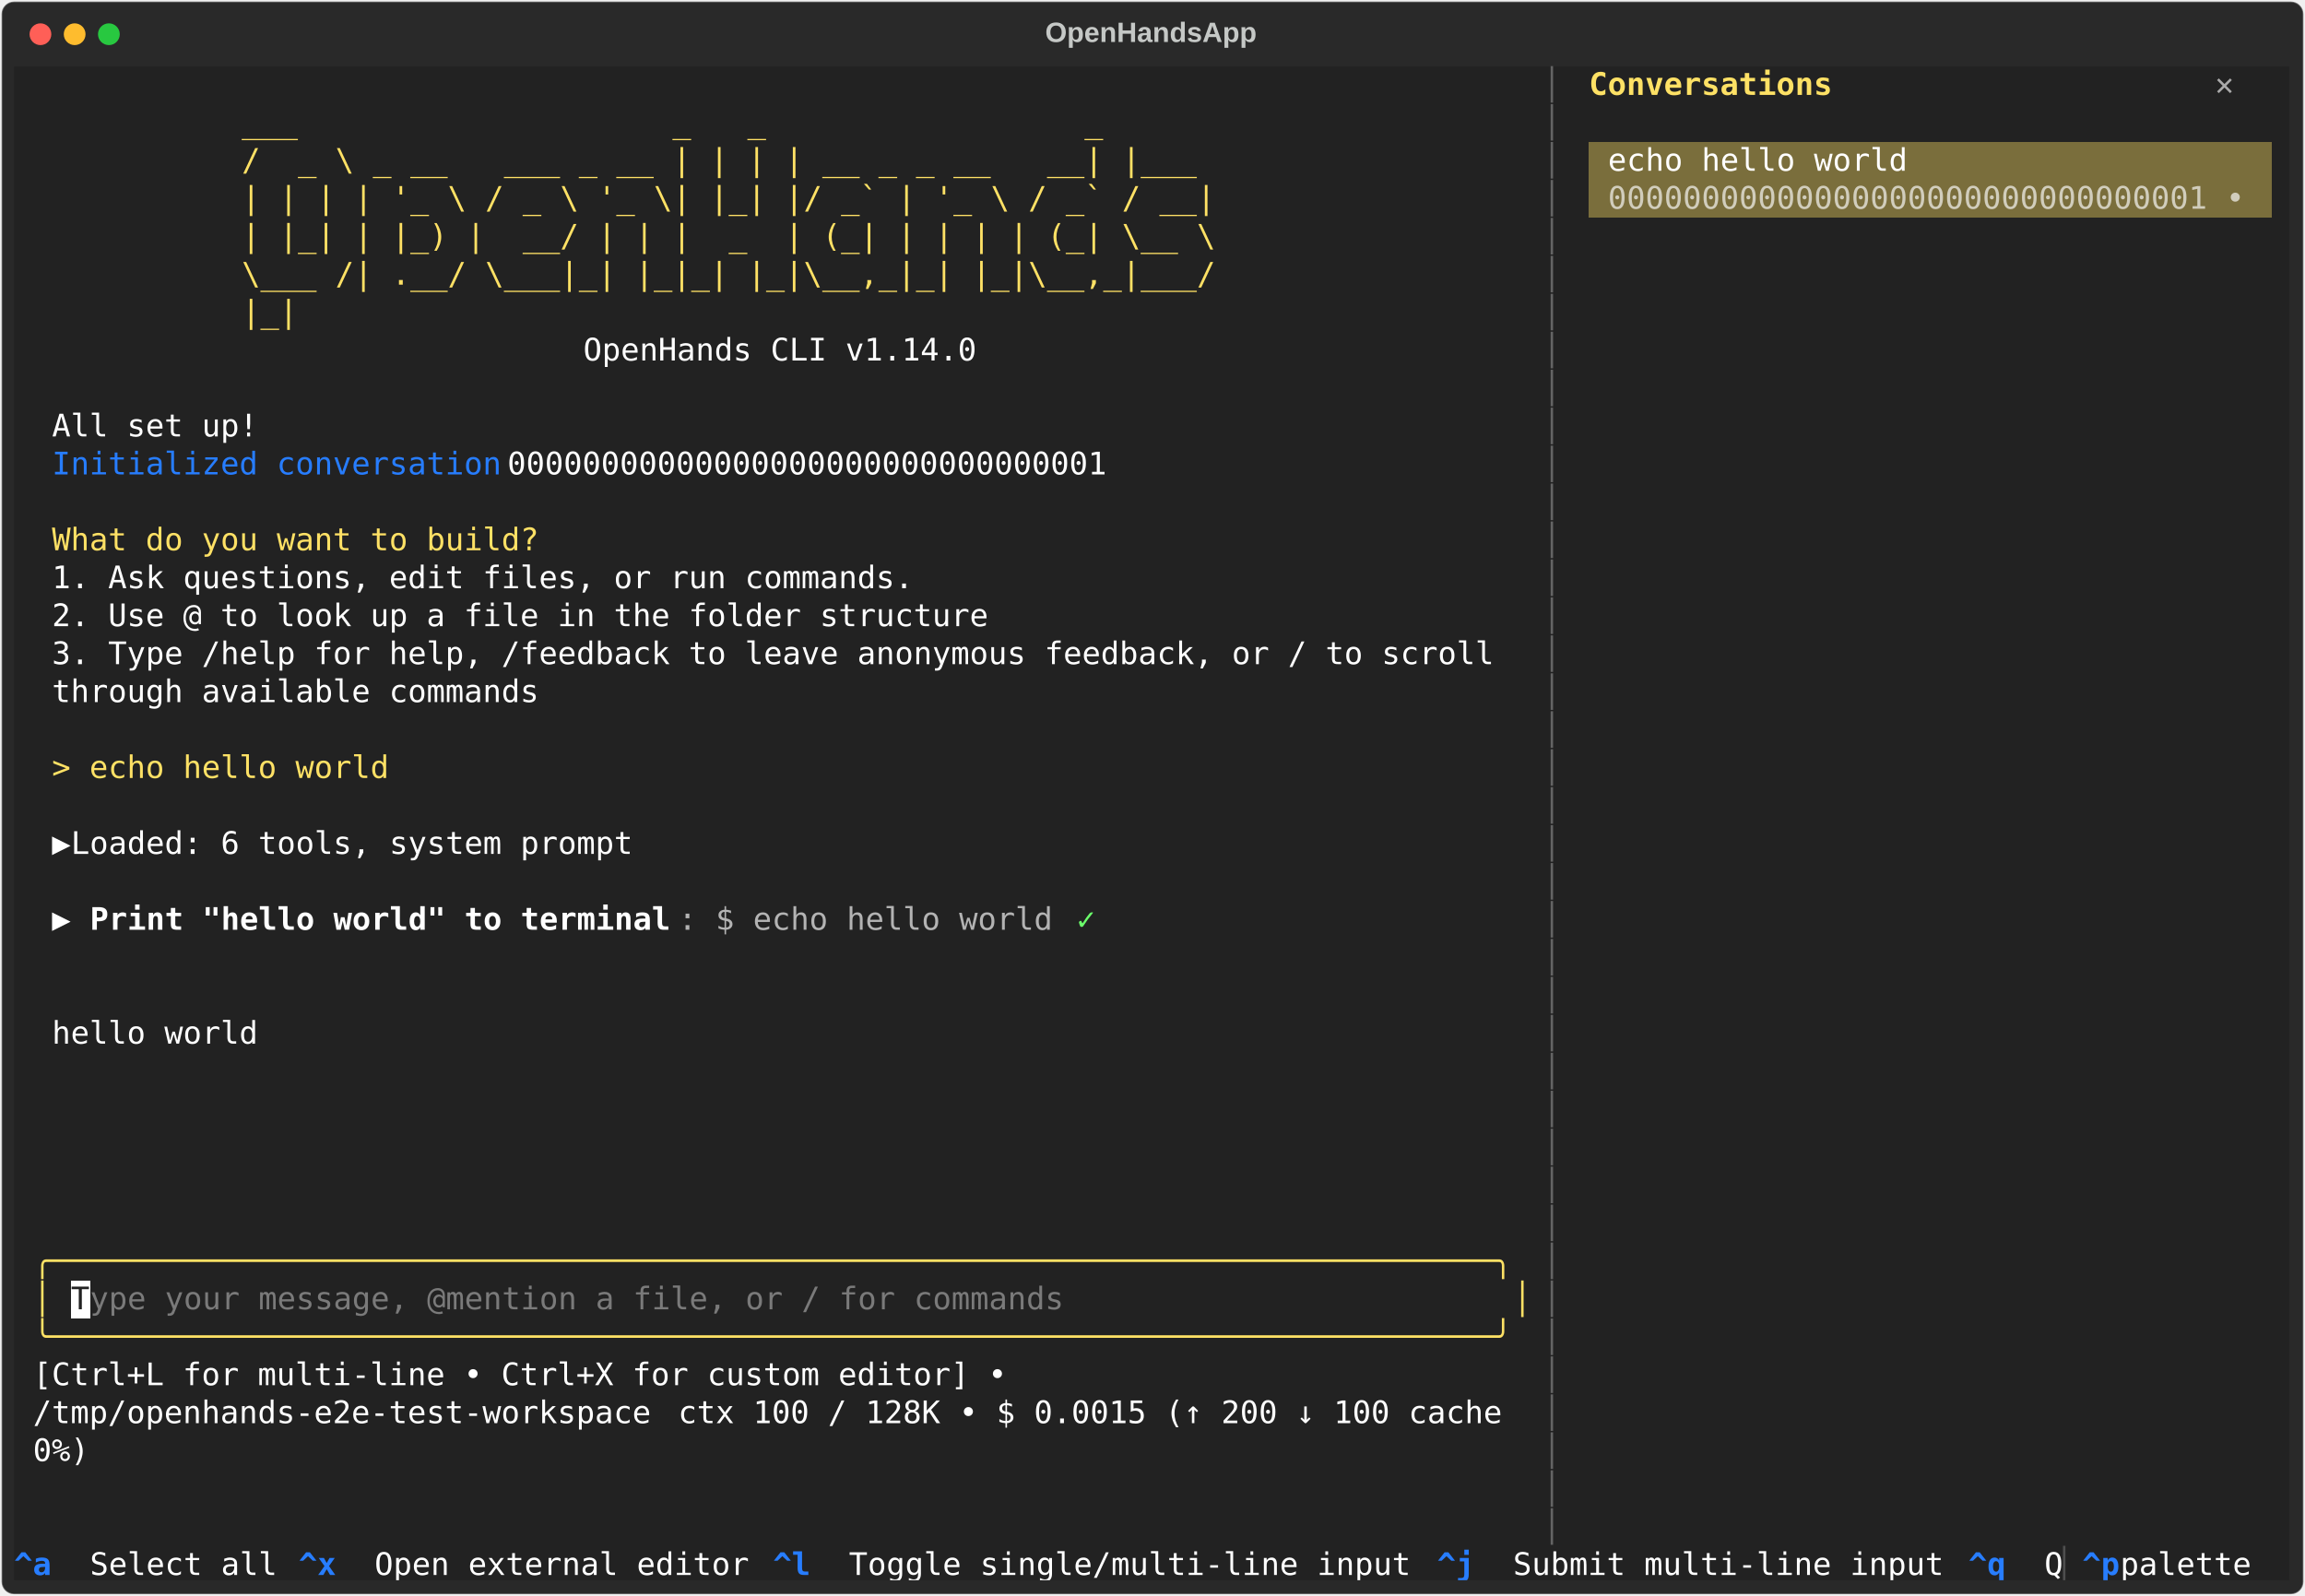
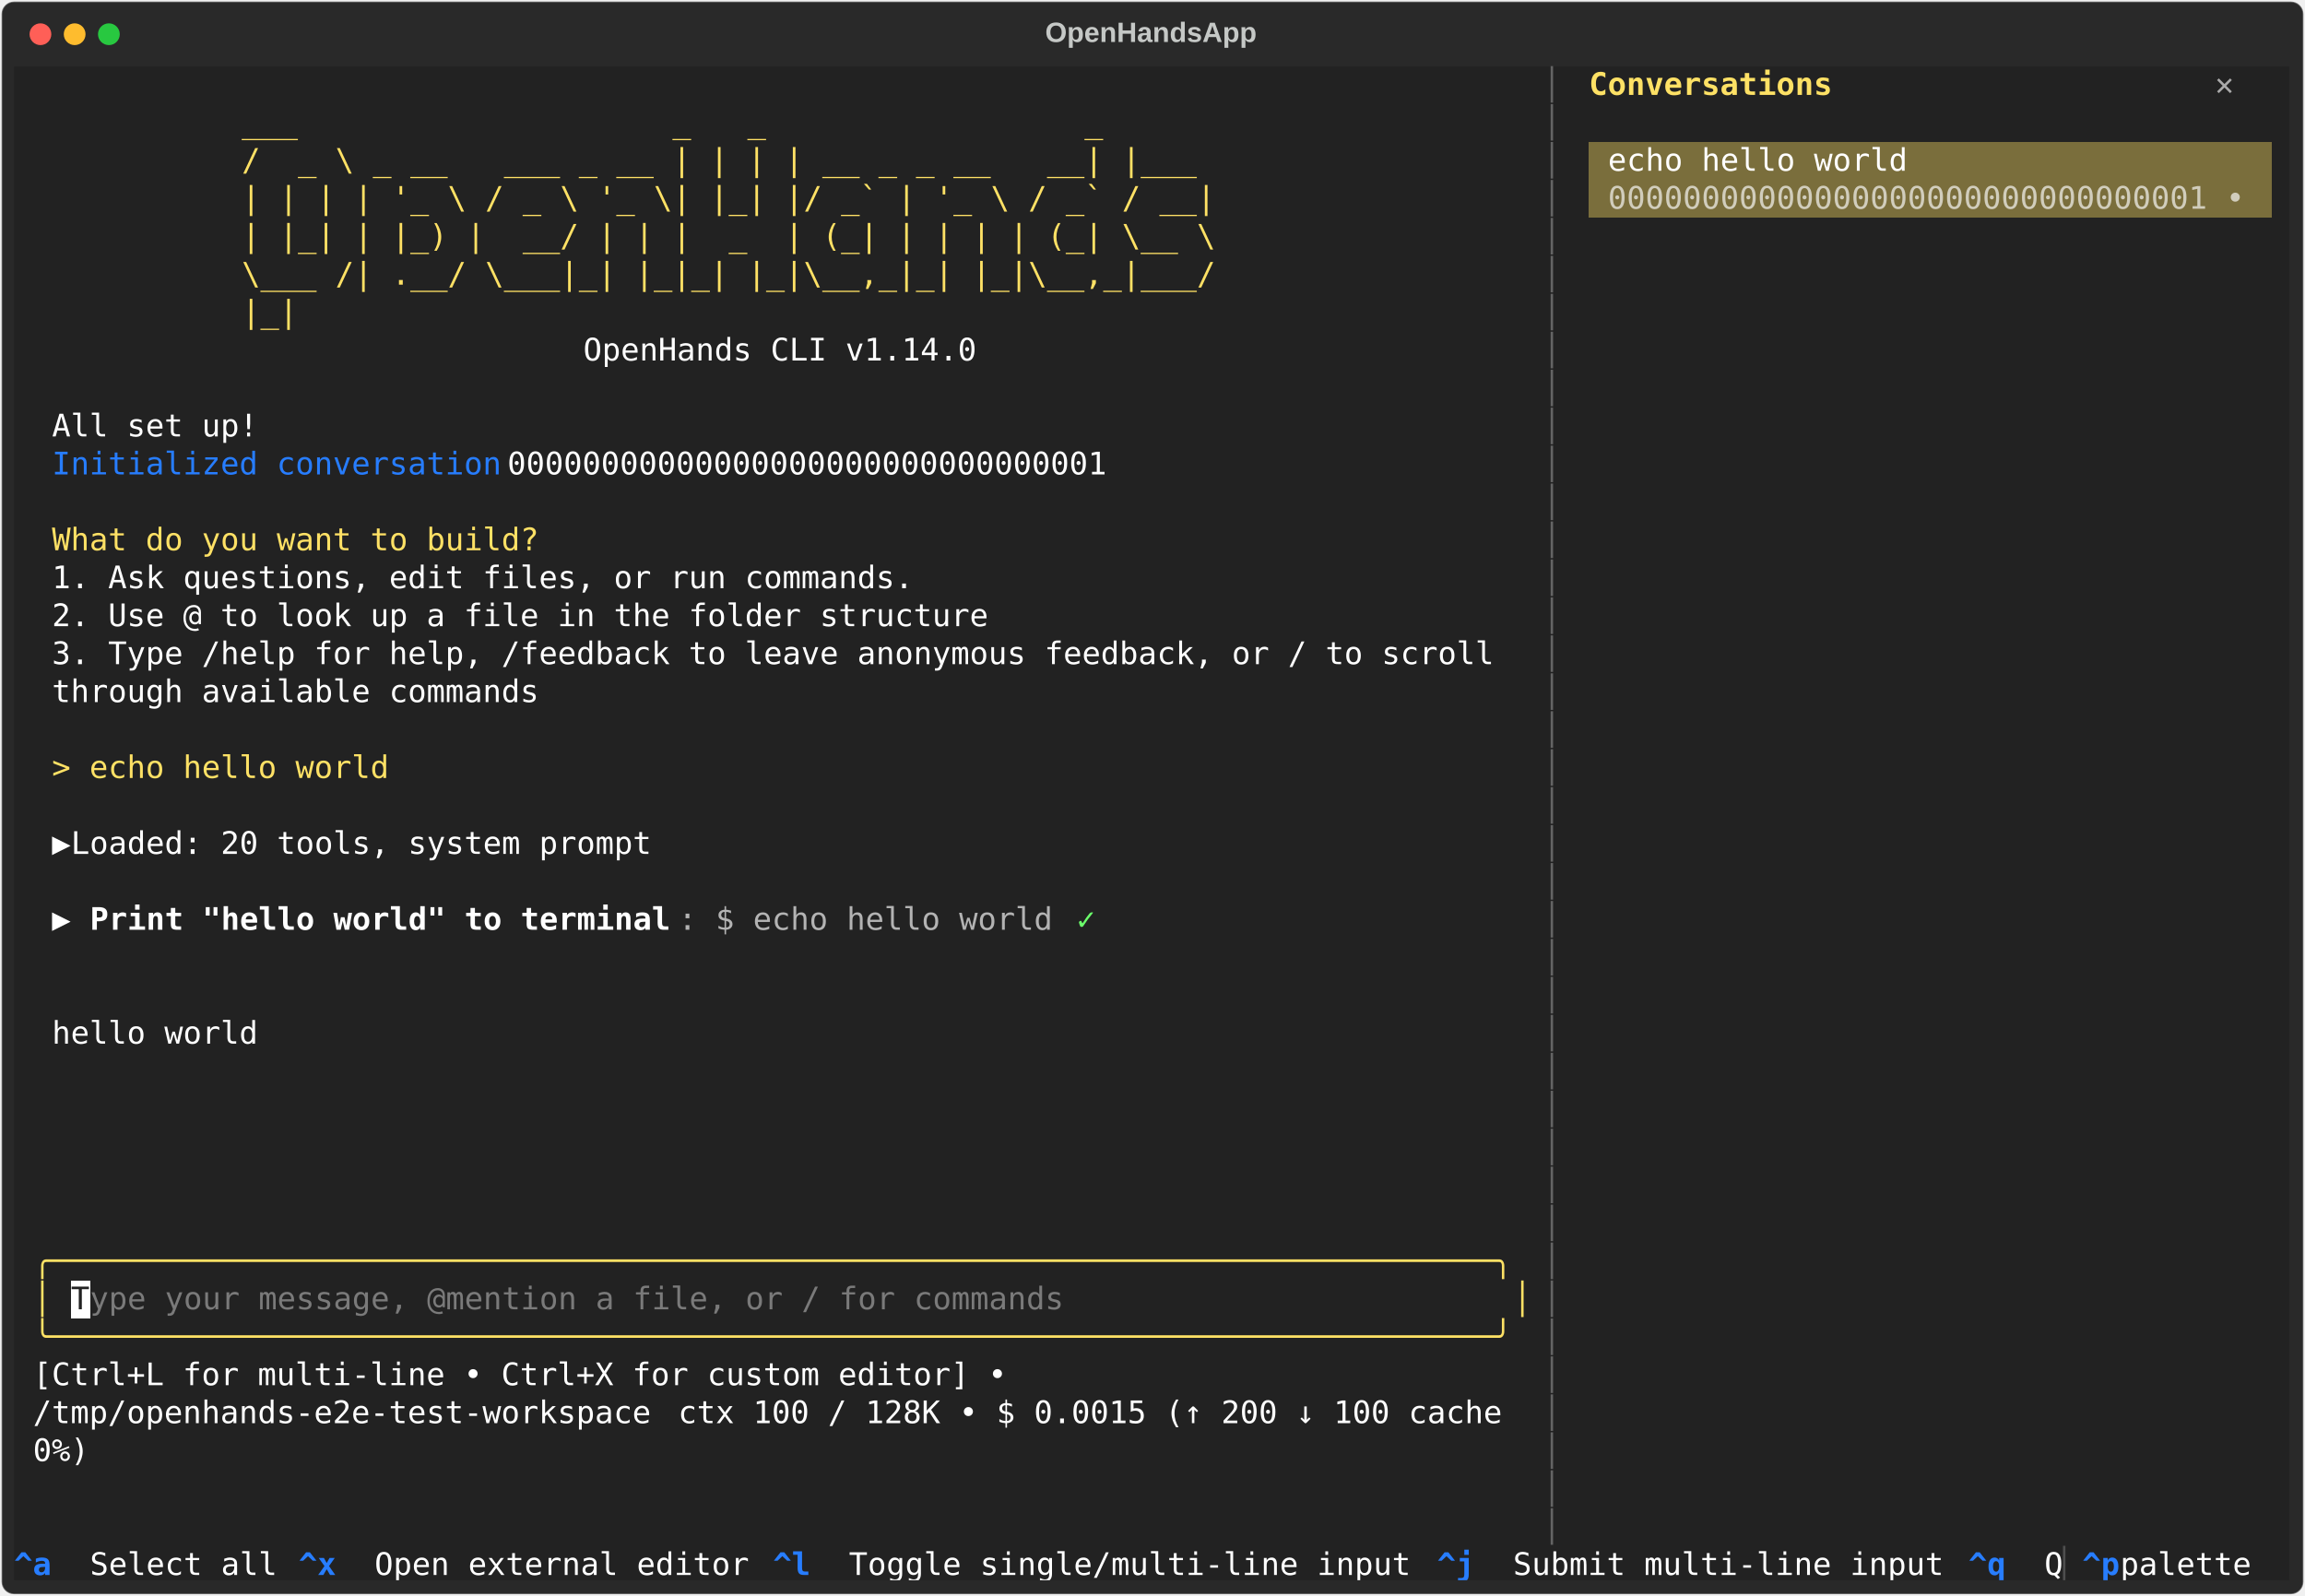
<svg xmlns="http://www.w3.org/2000/svg" class="rich-terminal" viewBox="0 0 1482 1026.0">
  <style>

    @font-face {
        font-family: "Fira Code";
        src: local("FiraCode-Regular"),
                url("https://cdnjs.cloudflare.com/ajax/libs/firacode/6.2.0/woff2/FiraCode-Regular.woff2") format("woff2"),
                url("https://cdnjs.cloudflare.com/ajax/libs/firacode/6.2.0/woff/FiraCode-Regular.woff") format("woff");
        font-style: normal;
        font-weight: 400;
    }
    @font-face {
        font-family: "Fira Code";
        src: local("FiraCode-Bold"),
                url("https://cdnjs.cloudflare.com/ajax/libs/firacode/6.2.0/woff2/FiraCode-Bold.woff2") format("woff2"),
                url("https://cdnjs.cloudflare.com/ajax/libs/firacode/6.2.0/woff/FiraCode-Bold.woff") format("woff");
        font-style: bold;
        font-weight: 700;
    }

    .terminal-matrix {
        font-family: Fira Code, monospace;
        font-size: 20px;
        line-height: 24.4px;
        font-variant-east-asian: full-width;
    }

    .terminal-title {
        font-size: 18px;
        font-weight: bold;
        font-family: arial;
    }

    .terminal-r1 { fill: #c5c8c6 }
.terminal-r2 { fill: #646464 }
.terminal-r3 { fill: #fee165;font-weight: bold }
.terminal-r4 { fill: #aaaaaa;font-weight: bold }
.terminal-r5 { fill: #ffe165 }
.terminal-r6 { fill: #ffffff }
.terminal-r7 { fill: #d1cdbc }
.terminal-r8 { fill: #277dff }
.terminal-r9 { fill: #fee165 }
.terminal-r10 { fill: #ffffff;font-weight: bold }
.terminal-r11 { fill: #b3b3b3 }
.terminal-r12 { fill: #6bff6b }
.terminal-r13 { fill: #222222 }
.terminal-r14 { fill: #7a7a7a }
.terminal-r15 { fill: #277dff;font-weight: bold }
.terminal-r16 { fill: #4e4e4e }
    </style>
  <defs>
    <clipPath id="terminal-clip-terminal">
      <rect x="0" y="0" width="1463.0" height="975.0" />
    </clipPath>
    <clipPath id="terminal-line-0">
      <rect x="0" y="1.5" width="1464" height="24.65" />
    </clipPath>
    <clipPath id="terminal-line-1">
      <rect x="0" y="25.9" width="1464" height="24.65" />
    </clipPath>
    <clipPath id="terminal-line-2">
      <rect x="0" y="50.3" width="1464" height="24.65" />
    </clipPath>
    <clipPath id="terminal-line-3">
      <rect x="0" y="74.7" width="1464" height="24.65" />
    </clipPath>
    <clipPath id="terminal-line-4">
      <rect x="0" y="99.1" width="1464" height="24.65" />
    </clipPath>
    <clipPath id="terminal-line-5">
      <rect x="0" y="123.5" width="1464" height="24.65" />
    </clipPath>
    <clipPath id="terminal-line-6">
      <rect x="0" y="147.9" width="1464" height="24.65" />
    </clipPath>
    <clipPath id="terminal-line-7">
      <rect x="0" y="172.3" width="1464" height="24.65" />
    </clipPath>
    <clipPath id="terminal-line-8">
      <rect x="0" y="196.7" width="1464" height="24.65" />
    </clipPath>
    <clipPath id="terminal-line-9">
      <rect x="0" y="221.1" width="1464" height="24.65" />
    </clipPath>
    <clipPath id="terminal-line-10">
      <rect x="0" y="245.5" width="1464" height="24.65" />
    </clipPath>
    <clipPath id="terminal-line-11">
      <rect x="0" y="269.9" width="1464" height="24.65" />
    </clipPath>
    <clipPath id="terminal-line-12">
      <rect x="0" y="294.3" width="1464" height="24.65" />
    </clipPath>
    <clipPath id="terminal-line-13">
      <rect x="0" y="318.7" width="1464" height="24.65" />
    </clipPath>
    <clipPath id="terminal-line-14">
      <rect x="0" y="343.1" width="1464" height="24.65" />
    </clipPath>
    <clipPath id="terminal-line-15">
      <rect x="0" y="367.5" width="1464" height="24.65" />
    </clipPath>
    <clipPath id="terminal-line-16">
      <rect x="0" y="391.9" width="1464" height="24.65" />
    </clipPath>
    <clipPath id="terminal-line-17">
      <rect x="0" y="416.3" width="1464" height="24.65" />
    </clipPath>
    <clipPath id="terminal-line-18">
      <rect x="0" y="440.7" width="1464" height="24.65" />
    </clipPath>
    <clipPath id="terminal-line-19">
      <rect x="0" y="465.1" width="1464" height="24.65" />
    </clipPath>
    <clipPath id="terminal-line-20">
      <rect x="0" y="489.5" width="1464" height="24.65" />
    </clipPath>
    <clipPath id="terminal-line-21">
      <rect x="0" y="513.9" width="1464" height="24.65" />
    </clipPath>
    <clipPath id="terminal-line-22">
      <rect x="0" y="538.3" width="1464" height="24.65" />
    </clipPath>
    <clipPath id="terminal-line-23">
      <rect x="0" y="562.7" width="1464" height="24.65" />
    </clipPath>
    <clipPath id="terminal-line-24">
      <rect x="0" y="587.1" width="1464" height="24.65" />
    </clipPath>
    <clipPath id="terminal-line-25">
      <rect x="0" y="611.5" width="1464" height="24.65" />
    </clipPath>
    <clipPath id="terminal-line-26">
      <rect x="0" y="635.9" width="1464" height="24.65" />
    </clipPath>
    <clipPath id="terminal-line-27">
      <rect x="0" y="660.3" width="1464" height="24.65" />
    </clipPath>
    <clipPath id="terminal-line-28">
      <rect x="0" y="684.7" width="1464" height="24.65" />
    </clipPath>
    <clipPath id="terminal-line-29">
      <rect x="0" y="709.1" width="1464" height="24.65" />
    </clipPath>
    <clipPath id="terminal-line-30">
      <rect x="0" y="733.5" width="1464" height="24.65" />
    </clipPath>
    <clipPath id="terminal-line-31">
      <rect x="0" y="757.9" width="1464" height="24.65" />
    </clipPath>
    <clipPath id="terminal-line-32">
      <rect x="0" y="782.3" width="1464" height="24.65" />
    </clipPath>
    <clipPath id="terminal-line-33">
      <rect x="0" y="806.7" width="1464" height="24.65" />
    </clipPath>
    <clipPath id="terminal-line-34">
      <rect x="0" y="831.1" width="1464" height="24.65" />
    </clipPath>
    <clipPath id="terminal-line-35">
      <rect x="0" y="855.5" width="1464" height="24.65" />
    </clipPath>
    <clipPath id="terminal-line-36">
      <rect x="0" y="879.9" width="1464" height="24.65" />
    </clipPath>
    <clipPath id="terminal-line-37">
      <rect x="0" y="904.3" width="1464" height="24.65" />
    </clipPath>
    <clipPath id="terminal-line-38">
      <rect x="0" y="928.7" width="1464" height="24.65" />
    </clipPath>
  </defs>
  <rect fill="#292929" stroke="rgba(255,255,255,0.35)" stroke-width="1" x="1" y="1" width="1480" height="1024" rx="8" />
  <text class="terminal-title" fill="#c5c8c6" text-anchor="middle" x="740" y="27">OpenHandsApp</text>
  <g transform="translate(26,22)">
    <circle cx="0" cy="0" r="7" fill="#ff5f57" />
    <circle cx="22" cy="0" r="7" fill="#febc2e" />
    <circle cx="44" cy="0" r="7" fill="#28c840" />
  </g>
  <g transform="translate(9, 41)" clip-path="url(#terminal-clip-terminal)">
    <rect fill="#222222" x="0" y="1.5" width="988.2" height="24.65" shape-rendering="crispEdges" />
    <rect fill="#222222" x="988.2" y="1.5" width="12.2" height="24.65" shape-rendering="crispEdges" />
    <rect fill="#222222" x="1000.4" y="1.5" width="12.2" height="24.65" shape-rendering="crispEdges" />
    <rect fill="#222222" x="1012.6" y="1.5" width="158.6" height="24.65" shape-rendering="crispEdges" />
    <rect fill="#222222" x="1171.2" y="1.5" width="244" height="24.65" shape-rendering="crispEdges" />
    <rect fill="#222222" x="1415.2" y="1.5" width="36.6" height="24.65" shape-rendering="crispEdges" />
    <rect fill="#222222" x="1451.8" y="1.5" width="12.2" height="24.65" shape-rendering="crispEdges" />
    <rect fill="#222222" x="0" y="25.9" width="146.4" height="24.65" shape-rendering="crispEdges" />
    <rect fill="#222222" x="146.4" y="25.9" width="695.4" height="24.65" shape-rendering="crispEdges" />
    <rect fill="#222222" x="841.8" y="25.9" width="146.4" height="24.65" shape-rendering="crispEdges" />
    <rect fill="#222222" x="988.2" y="25.9" width="12.2" height="24.65" shape-rendering="crispEdges" />
    <rect fill="#222222" x="1000.4" y="25.9" width="463.6" height="24.65" shape-rendering="crispEdges" />
    <rect fill="#222222" x="0" y="50.3" width="146.4" height="24.65" shape-rendering="crispEdges" />
    <rect fill="#222222" x="146.4" y="50.3" width="695.4" height="24.65" shape-rendering="crispEdges" />
    <rect fill="#222222" x="841.8" y="50.3" width="146.4" height="24.65" shape-rendering="crispEdges" />
    <rect fill="#222222" x="988.2" y="50.3" width="12.2" height="24.65" shape-rendering="crispEdges" />
    <rect fill="#222222" x="1000.4" y="50.3" width="12.2" height="24.65" shape-rendering="crispEdges" />
    <rect fill="#7a6e3c" x="1012.6" y="50.3" width="12.2" height="24.65" shape-rendering="crispEdges" />
    <rect fill="#7a6e3c" x="1024.8" y="50.3" width="195.2" height="24.65" shape-rendering="crispEdges" />
    <rect fill="#7a6e3c" x="1220" y="50.3" width="231.8" height="24.65" shape-rendering="crispEdges" />
    <rect fill="#222222" x="1451.8" y="50.3" width="12.2" height="24.65" shape-rendering="crispEdges" />
    <rect fill="#222222" x="0" y="74.7" width="146.4" height="24.65" shape-rendering="crispEdges" />
    <rect fill="#222222" x="146.4" y="74.7" width="695.4" height="24.65" shape-rendering="crispEdges" />
    <rect fill="#222222" x="841.8" y="74.7" width="146.4" height="24.65" shape-rendering="crispEdges" />
    <rect fill="#222222" x="988.2" y="74.7" width="12.2" height="24.65" shape-rendering="crispEdges" />
    <rect fill="#222222" x="1000.4" y="74.7" width="12.2" height="24.65" shape-rendering="crispEdges" />
    <rect fill="#7a6e3c" x="1012.6" y="74.7" width="12.2" height="24.65" shape-rendering="crispEdges" />
    <rect fill="#7a6e3c" x="1024.8" y="74.7" width="414.8" height="24.65" shape-rendering="crispEdges" />
    <rect fill="#7a6e3c" x="1439.6" y="74.7" width="12.2" height="24.65" shape-rendering="crispEdges" />
    <rect fill="#222222" x="1451.8" y="74.7" width="12.2" height="24.65" shape-rendering="crispEdges" />
    <rect fill="#222222" x="0" y="99.1" width="146.4" height="24.65" shape-rendering="crispEdges" />
    <rect fill="#222222" x="146.4" y="99.1" width="695.4" height="24.65" shape-rendering="crispEdges" />
    <rect fill="#222222" x="841.8" y="99.1" width="146.4" height="24.65" shape-rendering="crispEdges" />
    <rect fill="#222222" x="988.2" y="99.1" width="12.2" height="24.65" shape-rendering="crispEdges" />
    <rect fill="#222222" x="1000.4" y="99.1" width="463.6" height="24.65" shape-rendering="crispEdges" />
    <rect fill="#222222" x="0" y="123.5" width="146.4" height="24.65" shape-rendering="crispEdges" />
    <rect fill="#222222" x="146.4" y="123.5" width="695.4" height="24.65" shape-rendering="crispEdges" />
    <rect fill="#222222" x="841.8" y="123.5" width="146.4" height="24.65" shape-rendering="crispEdges" />
    <rect fill="#222222" x="988.2" y="123.5" width="12.2" height="24.65" shape-rendering="crispEdges" />
    <rect fill="#222222" x="1000.4" y="123.5" width="463.6" height="24.65" shape-rendering="crispEdges" />
    <rect fill="#222222" x="0" y="147.9" width="146.4" height="24.65" shape-rendering="crispEdges" />
    <rect fill="#222222" x="146.4" y="147.9" width="695.4" height="24.65" shape-rendering="crispEdges" />
    <rect fill="#222222" x="841.8" y="147.9" width="146.4" height="24.65" shape-rendering="crispEdges" />
    <rect fill="#222222" x="988.2" y="147.9" width="12.2" height="24.65" shape-rendering="crispEdges" />
    <rect fill="#222222" x="1000.4" y="147.9" width="463.6" height="24.65" shape-rendering="crispEdges" />
    <rect fill="#222222" x="0" y="172.3" width="366" height="24.65" shape-rendering="crispEdges" />
    <rect fill="#222222" x="366" y="172.3" width="256.2" height="24.65" shape-rendering="crispEdges" />
    <rect fill="#222222" x="622.2" y="172.3" width="366" height="24.65" shape-rendering="crispEdges" />
    <rect fill="#222222" x="988.2" y="172.3" width="12.2" height="24.65" shape-rendering="crispEdges" />
    <rect fill="#222222" x="1000.4" y="172.3" width="463.6" height="24.65" shape-rendering="crispEdges" />
    <rect fill="#222222" x="0" y="196.7" width="988.2" height="24.65" shape-rendering="crispEdges" />
    <rect fill="#222222" x="988.2" y="196.7" width="12.2" height="24.65" shape-rendering="crispEdges" />
    <rect fill="#222222" x="1000.4" y="196.7" width="463.6" height="24.65" shape-rendering="crispEdges" />
    <rect fill="#222222" x="0" y="221.1" width="24.4" height="24.65" shape-rendering="crispEdges" />
    <rect fill="#222222" x="24.4" y="221.1" width="134.2" height="24.65" shape-rendering="crispEdges" />
    <rect fill="#222222" x="158.6" y="221.1" width="829.6" height="24.65" shape-rendering="crispEdges" />
    <rect fill="#222222" x="988.2" y="221.1" width="12.2" height="24.65" shape-rendering="crispEdges" />
    <rect fill="#222222" x="1000.4" y="221.1" width="463.6" height="24.65" shape-rendering="crispEdges" />
    <rect fill="#222222" x="0" y="245.5" width="24.4" height="24.65" shape-rendering="crispEdges" />
    <rect fill="#222222" x="24.4" y="245.5" width="292.8" height="24.65" shape-rendering="crispEdges" />
    <rect fill="#222222" x="317.2" y="245.5" width="402.6" height="24.65" shape-rendering="crispEdges" />
    <rect fill="#222222" x="719.8" y="245.5" width="268.4" height="24.65" shape-rendering="crispEdges" />
    <rect fill="#222222" x="988.2" y="245.5" width="12.2" height="24.65" shape-rendering="crispEdges" />
    <rect fill="#222222" x="1000.4" y="245.5" width="463.6" height="24.65" shape-rendering="crispEdges" />
    <rect fill="#222222" x="0" y="269.9" width="988.2" height="24.65" shape-rendering="crispEdges" />
    <rect fill="#222222" x="988.2" y="269.9" width="12.2" height="24.65" shape-rendering="crispEdges" />
    <rect fill="#222222" x="1000.4" y="269.9" width="463.6" height="24.65" shape-rendering="crispEdges" />
    <rect fill="#222222" x="0" y="294.3" width="24.4" height="24.65" shape-rendering="crispEdges" />
    <rect fill="#222222" x="24.4" y="294.3" width="317.2" height="24.65" shape-rendering="crispEdges" />
    <rect fill="#222222" x="341.6" y="294.3" width="646.6" height="24.65" shape-rendering="crispEdges" />
    <rect fill="#222222" x="988.2" y="294.3" width="12.2" height="24.65" shape-rendering="crispEdges" />
    <rect fill="#222222" x="1000.4" y="294.3" width="463.6" height="24.65" shape-rendering="crispEdges" />
    <rect fill="#222222" x="0" y="318.7" width="24.4" height="24.65" shape-rendering="crispEdges" />
    <rect fill="#222222" x="24.4" y="318.7" width="561.2" height="24.65" shape-rendering="crispEdges" />
    <rect fill="#222222" x="585.6" y="318.7" width="402.6" height="24.65" shape-rendering="crispEdges" />
    <rect fill="#222222" x="988.2" y="318.7" width="12.2" height="24.65" shape-rendering="crispEdges" />
    <rect fill="#222222" x="1000.4" y="318.7" width="463.6" height="24.65" shape-rendering="crispEdges" />
    <rect fill="#222222" x="0" y="343.1" width="24.4" height="24.65" shape-rendering="crispEdges" />
    <rect fill="#222222" x="24.4" y="343.1" width="610" height="24.65" shape-rendering="crispEdges" />
    <rect fill="#222222" x="634.4" y="343.1" width="353.8" height="24.65" shape-rendering="crispEdges" />
    <rect fill="#222222" x="988.2" y="343.1" width="12.2" height="24.65" shape-rendering="crispEdges" />
    <rect fill="#222222" x="1000.4" y="343.1" width="463.6" height="24.65" shape-rendering="crispEdges" />
    <rect fill="#222222" x="0" y="367.5" width="24.4" height="24.65" shape-rendering="crispEdges" />
    <rect fill="#222222" x="24.4" y="367.5" width="939.4" height="24.65" shape-rendering="crispEdges" />
    <rect fill="#222222" x="963.8" y="367.5" width="24.4" height="24.65" shape-rendering="crispEdges" />
    <rect fill="#222222" x="988.2" y="367.5" width="12.2" height="24.65" shape-rendering="crispEdges" />
    <rect fill="#222222" x="1000.4" y="367.5" width="463.6" height="24.65" shape-rendering="crispEdges" />
    <rect fill="#222222" x="0" y="391.9" width="24.4" height="24.65" shape-rendering="crispEdges" />
    <rect fill="#222222" x="24.4" y="391.9" width="317.2" height="24.65" shape-rendering="crispEdges" />
    <rect fill="#222222" x="341.6" y="391.9" width="646.6" height="24.65" shape-rendering="crispEdges" />
    <rect fill="#222222" x="988.2" y="391.9" width="12.2" height="24.65" shape-rendering="crispEdges" />
    <rect fill="#222222" x="1000.4" y="391.9" width="463.6" height="24.65" shape-rendering="crispEdges" />
    <rect fill="#222222" x="0" y="416.3" width="988.2" height="24.65" shape-rendering="crispEdges" />
    <rect fill="#222222" x="988.2" y="416.3" width="12.2" height="24.65" shape-rendering="crispEdges" />
    <rect fill="#222222" x="1000.4" y="416.3" width="463.6" height="24.65" shape-rendering="crispEdges" />
    <rect fill="#222222" x="0" y="440.7" width="24.4" height="24.65" shape-rendering="crispEdges" />
    <rect fill="#222222" x="24.4" y="440.7" width="219.6" height="24.65" shape-rendering="crispEdges" />
    <rect fill="#222222" x="244" y="440.7" width="744.2" height="24.65" shape-rendering="crispEdges" />
    <rect fill="#222222" x="988.2" y="440.7" width="12.2" height="24.65" shape-rendering="crispEdges" />
    <rect fill="#222222" x="1000.4" y="440.7" width="463.6" height="24.65" shape-rendering="crispEdges" />
    <rect fill="#222222" x="0" y="465.1" width="988.2" height="24.65" shape-rendering="crispEdges" />
    <rect fill="#222222" x="988.2" y="465.1" width="12.2" height="24.65" shape-rendering="crispEdges" />
    <rect fill="#222222" x="1000.4" y="465.1" width="463.6" height="24.65" shape-rendering="crispEdges" />
    <rect fill="#222222" x="0" y="489.5" width="24.4" height="24.65" shape-rendering="crispEdges" />
    <rect fill="#222222" x="24.4" y="489.5" width="12.2" height="24.65" shape-rendering="crispEdges" />
-     <rect fill="#222222" x="36.6" y="489.5" width="378.2" height="24.65" shape-rendering="crispEdges" />
-     <rect fill="#222222" x="414.8" y="489.5" width="573.4" height="24.65" shape-rendering="crispEdges" />
+     <rect fill="#222222" x="36.6" y="489.5" width="390.4" height="24.65" shape-rendering="crispEdges" />
+     <rect fill="#222222" x="427" y="489.5" width="561.2" height="24.65" shape-rendering="crispEdges" />
    <rect fill="#222222" x="988.2" y="489.5" width="12.2" height="24.65" shape-rendering="crispEdges" />
    <rect fill="#222222" x="1000.4" y="489.5" width="463.6" height="24.65" shape-rendering="crispEdges" />
    <rect fill="#222222" x="0" y="513.9" width="988.2" height="24.65" shape-rendering="crispEdges" />
    <rect fill="#222222" x="988.2" y="513.9" width="12.2" height="24.65" shape-rendering="crispEdges" />
    <rect fill="#222222" x="1000.4" y="513.9" width="463.6" height="24.65" shape-rendering="crispEdges" />
    <rect fill="#222222" x="0" y="538.3" width="24.4" height="24.65" shape-rendering="crispEdges" />
    <rect fill="#222222" x="24.4" y="538.3" width="12.2" height="24.65" shape-rendering="crispEdges" />
    <rect fill="#222222" x="36.6" y="538.3" width="12.2" height="24.65" shape-rendering="crispEdges" />
    <rect fill="#222222" x="48.8" y="538.3" width="378.2" height="24.65" shape-rendering="crispEdges" />
    <rect fill="#222222" x="427" y="538.3" width="244" height="24.65" shape-rendering="crispEdges" />
    <rect fill="#222222" x="671" y="538.3" width="12.2" height="24.65" shape-rendering="crispEdges" />
    <rect fill="#222222" x="683.2" y="538.3" width="12.2" height="24.65" shape-rendering="crispEdges" />
    <rect fill="#222222" x="695.4" y="538.3" width="292.8" height="24.65" shape-rendering="crispEdges" />
    <rect fill="#222222" x="988.2" y="538.3" width="12.2" height="24.65" shape-rendering="crispEdges" />
    <rect fill="#222222" x="1000.4" y="538.3" width="463.6" height="24.65" shape-rendering="crispEdges" />
    <rect fill="#222222" x="0" y="562.7" width="988.2" height="24.65" shape-rendering="crispEdges" />
    <rect fill="#222222" x="988.2" y="562.7" width="12.2" height="24.65" shape-rendering="crispEdges" />
    <rect fill="#222222" x="1000.4" y="562.7" width="463.6" height="24.65" shape-rendering="crispEdges" />
    <rect fill="#222222" x="0" y="587.1" width="988.2" height="24.65" shape-rendering="crispEdges" />
    <rect fill="#222222" x="988.2" y="587.1" width="12.2" height="24.65" shape-rendering="crispEdges" />
    <rect fill="#222222" x="1000.4" y="587.1" width="463.6" height="24.65" shape-rendering="crispEdges" />
    <rect fill="#222222" x="0" y="611.5" width="24.4" height="24.65" shape-rendering="crispEdges" />
    <rect fill="#222222" x="24.4" y="611.5" width="134.2" height="24.65" shape-rendering="crispEdges" />
    <rect fill="#222222" x="158.6" y="611.5" width="829.6" height="24.65" shape-rendering="crispEdges" />
    <rect fill="#222222" x="988.2" y="611.5" width="12.2" height="24.65" shape-rendering="crispEdges" />
    <rect fill="#222222" x="1000.4" y="611.5" width="463.6" height="24.65" shape-rendering="crispEdges" />
    <rect fill="#222222" x="0" y="635.9" width="988.2" height="24.65" shape-rendering="crispEdges" />
    <rect fill="#222222" x="988.2" y="635.9" width="12.2" height="24.65" shape-rendering="crispEdges" />
    <rect fill="#222222" x="1000.4" y="635.9" width="463.6" height="24.65" shape-rendering="crispEdges" />
    <rect fill="#222222" x="0" y="660.3" width="988.2" height="24.65" shape-rendering="crispEdges" />
    <rect fill="#222222" x="988.2" y="660.3" width="12.2" height="24.65" shape-rendering="crispEdges" />
    <rect fill="#222222" x="1000.4" y="660.3" width="463.6" height="24.65" shape-rendering="crispEdges" />
    <rect fill="#222222" x="0" y="684.7" width="988.2" height="24.65" shape-rendering="crispEdges" />
    <rect fill="#222222" x="988.2" y="684.7" width="12.2" height="24.65" shape-rendering="crispEdges" />
    <rect fill="#222222" x="1000.4" y="684.7" width="463.6" height="24.65" shape-rendering="crispEdges" />
    <rect fill="#222222" x="0" y="709.1" width="988.2" height="24.65" shape-rendering="crispEdges" />
    <rect fill="#222222" x="988.2" y="709.1" width="12.2" height="24.65" shape-rendering="crispEdges" />
    <rect fill="#222222" x="1000.4" y="709.1" width="463.6" height="24.65" shape-rendering="crispEdges" />
    <rect fill="#222222" x="0" y="733.5" width="12.2" height="24.65" shape-rendering="crispEdges" />
    <rect fill="#222222" x="12.2" y="733.5" width="12.2" height="24.65" shape-rendering="crispEdges" />
    <rect fill="#222222" x="24.4" y="733.5" width="963.8" height="24.65" shape-rendering="crispEdges" />
    <rect fill="#222222" x="988.2" y="733.5" width="12.2" height="24.65" shape-rendering="crispEdges" />
    <rect fill="#222222" x="1000.4" y="733.5" width="463.6" height="24.65" shape-rendering="crispEdges" />
    <rect fill="#222222" x="0" y="757.9" width="12.2" height="24.65" shape-rendering="crispEdges" />
    <rect fill="#222222" x="12.2" y="757.9" width="963.8" height="24.65" shape-rendering="crispEdges" />
    <rect fill="#222222" x="976" y="757.9" width="12.2" height="24.65" shape-rendering="crispEdges" />
    <rect fill="#222222" x="988.2" y="757.9" width="12.2" height="24.65" shape-rendering="crispEdges" />
    <rect fill="#222222" x="1000.4" y="757.9" width="463.6" height="24.65" shape-rendering="crispEdges" />
    <rect fill="#222222" x="0" y="782.3" width="12.2" height="24.65" shape-rendering="crispEdges" />
    <rect fill="#222222" x="12.2" y="782.3" width="12.2" height="24.65" shape-rendering="crispEdges" />
    <rect fill="#222222" x="24.4" y="782.3" width="12.2" height="24.65" shape-rendering="crispEdges" />
    <rect fill="#ffffff" x="36.6" y="782.3" width="12.2" height="24.65" shape-rendering="crispEdges" />
    <rect fill="#222222" x="48.8" y="782.3" width="634.4" height="24.65" shape-rendering="crispEdges" />
    <rect fill="#222222" x="683.2" y="782.3" width="280.6" height="24.65" shape-rendering="crispEdges" />
    <rect fill="#222222" x="963.8" y="782.3" width="12.2" height="24.65" shape-rendering="crispEdges" />
    <rect fill="#222222" x="976" y="782.3" width="12.2" height="24.65" shape-rendering="crispEdges" />
    <rect fill="#222222" x="988.2" y="782.3" width="12.2" height="24.65" shape-rendering="crispEdges" />
    <rect fill="#222222" x="1000.4" y="782.3" width="463.6" height="24.65" shape-rendering="crispEdges" />
    <rect fill="#222222" x="0" y="806.7" width="12.2" height="24.65" shape-rendering="crispEdges" />
    <rect fill="#222222" x="12.2" y="806.7" width="963.8" height="24.65" shape-rendering="crispEdges" />
    <rect fill="#222222" x="976" y="806.7" width="12.2" height="24.65" shape-rendering="crispEdges" />
    <rect fill="#222222" x="988.2" y="806.7" width="12.2" height="24.65" shape-rendering="crispEdges" />
    <rect fill="#222222" x="1000.4" y="806.7" width="463.6" height="24.65" shape-rendering="crispEdges" />
    <rect fill="#222222" x="0" y="831.1" width="12.2" height="24.65" shape-rendering="crispEdges" />
    <rect fill="#222222" x="12.2" y="831.1" width="634.4" height="24.65" shape-rendering="crispEdges" />
    <rect fill="#222222" x="646.6" y="831.1" width="341.6" height="24.65" shape-rendering="crispEdges" />
    <rect fill="#222222" x="988.2" y="831.1" width="12.2" height="24.65" shape-rendering="crispEdges" />
    <rect fill="#222222" x="1000.4" y="831.1" width="463.6" height="24.65" shape-rendering="crispEdges" />
    <rect fill="#222222" x="0" y="855.5" width="12.2" height="24.65" shape-rendering="crispEdges" />
    <rect fill="#222222" x="12.2" y="855.5" width="414.8" height="24.65" shape-rendering="crispEdges" />
    <rect fill="#222222" x="427" y="855.5" width="536.8" height="24.65" shape-rendering="crispEdges" />
    <rect fill="#222222" x="963.8" y="855.5" width="24.4" height="24.65" shape-rendering="crispEdges" />
    <rect fill="#222222" x="988.2" y="855.5" width="12.2" height="24.65" shape-rendering="crispEdges" />
    <rect fill="#222222" x="1000.4" y="855.5" width="463.6" height="24.65" shape-rendering="crispEdges" />
    <rect fill="#222222" x="0" y="879.9" width="12.2" height="24.65" shape-rendering="crispEdges" />
    <rect fill="#222222" x="12.2" y="879.9" width="36.6" height="24.65" shape-rendering="crispEdges" />
    <rect fill="#222222" x="48.8" y="879.9" width="939.4" height="24.65" shape-rendering="crispEdges" />
    <rect fill="#222222" x="988.2" y="879.9" width="12.2" height="24.65" shape-rendering="crispEdges" />
    <rect fill="#222222" x="1000.4" y="879.9" width="463.6" height="24.65" shape-rendering="crispEdges" />
    <rect fill="#222222" x="0" y="904.3" width="988.2" height="24.65" shape-rendering="crispEdges" />
    <rect fill="#222222" x="988.2" y="904.3" width="12.2" height="24.65" shape-rendering="crispEdges" />
    <rect fill="#222222" x="1000.4" y="904.3" width="463.6" height="24.65" shape-rendering="crispEdges" />
    <rect fill="#222222" x="0" y="928.7" width="988.2" height="24.65" shape-rendering="crispEdges" />
    <rect fill="#222222" x="988.2" y="928.7" width="12.2" height="24.65" shape-rendering="crispEdges" />
    <rect fill="#222222" x="1000.4" y="928.7" width="463.6" height="24.65" shape-rendering="crispEdges" />
    <rect fill="#222222" x="0" y="953.1" width="48.8" height="24.65" shape-rendering="crispEdges" />
    <rect fill="#222222" x="48.8" y="953.1" width="134.2" height="24.65" shape-rendering="crispEdges" />
    <rect fill="#222222" x="183" y="953.1" width="48.8" height="24.65" shape-rendering="crispEdges" />
    <rect fill="#222222" x="231.8" y="953.1" width="256.2" height="24.65" shape-rendering="crispEdges" />
    <rect fill="#222222" x="488" y="953.1" width="48.8" height="24.65" shape-rendering="crispEdges" />
    <rect fill="#222222" x="536.8" y="953.1" width="378.2" height="24.65" shape-rendering="crispEdges" />
    <rect fill="#222222" x="915" y="953.1" width="48.8" height="24.65" shape-rendering="crispEdges" />
    <rect fill="#222222" x="963.8" y="953.1" width="292.8" height="24.65" shape-rendering="crispEdges" />
    <rect fill="#222222" x="1256.6" y="953.1" width="48.8" height="24.65" shape-rendering="crispEdges" />
    <rect fill="#222222" x="1305.4" y="953.1" width="12.2" height="24.65" shape-rendering="crispEdges" />
    <rect fill="#222222" x="1317.6" y="953.1" width="12.2" height="24.65" shape-rendering="crispEdges" />
    <rect fill="#222222" x="1329.8" y="953.1" width="24.4" height="24.65" shape-rendering="crispEdges" />
    <rect fill="#222222" x="1354.2" y="953.1" width="97.6" height="24.65" shape-rendering="crispEdges" />
    <rect fill="#222222" x="1451.8" y="953.1" width="12.2" height="24.65" shape-rendering="crispEdges" />
    <g class="terminal-matrix">
      <text class="terminal-r2" x="988.2" y="20" textLength="12.2" clip-path="url(#terminal-line-0)">▏</text>
      <text class="terminal-r3" x="1012.6" y="20" textLength="158.6" clip-path="url(#terminal-line-0)">Conversations</text>
      <text class="terminal-r4" x="1415.2" y="20" textLength="36.6" clip-path="url(#terminal-line-0)"> ✕ </text>
      <text class="terminal-r1" x="1464" y="20" textLength="12.2" clip-path="url(#terminal-line-0)">
</text>
      <text class="terminal-r5" x="146.4" y="44.4" textLength="695.4" clip-path="url(#terminal-line-1)">     ___                    _   _                 _      </text>
      <text class="terminal-r2" x="988.2" y="44.4" textLength="12.2" clip-path="url(#terminal-line-1)">▏</text>
      <text class="terminal-r1" x="1464" y="44.4" textLength="12.2" clip-path="url(#terminal-line-1)">
</text>
      <text class="terminal-r5" x="146.4" y="68.8" textLength="695.4" clip-path="url(#terminal-line-2)">    /  _ \ _ __   ___ _ __ | | | | __ _ _ __   __| |___  </text>
      <text class="terminal-r2" x="988.2" y="68.8" textLength="12.2" clip-path="url(#terminal-line-2)">▏</text>
      <text class="terminal-r6" x="1024.8" y="68.8" textLength="195.2" clip-path="url(#terminal-line-2)">echo hello world</text>
      <text class="terminal-r1" x="1464" y="68.8" textLength="12.2" clip-path="url(#terminal-line-2)">
</text>
      <text class="terminal-r5" x="146.4" y="93.2" textLength="695.4" clip-path="url(#terminal-line-3)">    | | | | '_ \ / _ \ '_ \| |_| |/ _` | '_ \ / _` / __| </text>
      <text class="terminal-r2" x="988.2" y="93.2" textLength="12.2" clip-path="url(#terminal-line-3)">▏</text>
      <text class="terminal-r7" x="1024.8" y="93.2" textLength="414.8" clip-path="url(#terminal-line-3)">00000000000000000000000000000001 •</text>
      <text class="terminal-r1" x="1464" y="93.2" textLength="12.2" clip-path="url(#terminal-line-3)">
</text>
      <text class="terminal-r5" x="146.4" y="117.6" textLength="695.4" clip-path="url(#terminal-line-4)">    | |_| | |_) |  __/ | | |  _  | (_| | | | | (_| \__ \ </text>
      <text class="terminal-r2" x="988.2" y="117.6" textLength="12.2" clip-path="url(#terminal-line-4)">▏</text>
      <text class="terminal-r1" x="1464" y="117.6" textLength="12.2" clip-path="url(#terminal-line-4)">
</text>
      <text class="terminal-r5" x="146.4" y="142" textLength="695.4" clip-path="url(#terminal-line-5)">    \___ /| .__/ \___|_| |_|_| |_|\__,_|_| |_|\__,_|___/ </text>
      <text class="terminal-r2" x="988.2" y="142" textLength="12.2" clip-path="url(#terminal-line-5)">▏</text>
      <text class="terminal-r1" x="1464" y="142" textLength="12.2" clip-path="url(#terminal-line-5)">
</text>
      <text class="terminal-r5" x="146.4" y="166.4" textLength="695.4" clip-path="url(#terminal-line-6)">          |_|                                            </text>
      <text class="terminal-r2" x="988.2" y="166.4" textLength="12.2" clip-path="url(#terminal-line-6)">▏</text>
      <text class="terminal-r1" x="1464" y="166.4" textLength="12.2" clip-path="url(#terminal-line-6)">
</text>
      <text class="terminal-r6" x="366" y="190.8" textLength="256.2" clip-path="url(#terminal-line-7)">OpenHands CLI v1.14.0</text>
      <text class="terminal-r2" x="988.2" y="190.8" textLength="12.2" clip-path="url(#terminal-line-7)">▏</text>
      <text class="terminal-r1" x="1464" y="190.8" textLength="12.2" clip-path="url(#terminal-line-7)">
</text>
      <text class="terminal-r2" x="988.2" y="215.2" textLength="12.2" clip-path="url(#terminal-line-8)">▏</text>
      <text class="terminal-r1" x="1464" y="215.2" textLength="12.2" clip-path="url(#terminal-line-8)">
</text>
      <text class="terminal-r6" x="24.4" y="239.6" textLength="134.2" clip-path="url(#terminal-line-9)">All set up!</text>
      <text class="terminal-r2" x="988.2" y="239.6" textLength="12.2" clip-path="url(#terminal-line-9)">▏</text>
      <text class="terminal-r1" x="1464" y="239.6" textLength="12.2" clip-path="url(#terminal-line-9)">
</text>
      <text class="terminal-r8" x="24.4" y="264" textLength="292.8" clip-path="url(#terminal-line-10)">Initialized conversation</text>
      <text class="terminal-r6" x="317.2" y="264" textLength="402.6" clip-path="url(#terminal-line-10)"> 00000000000000000000000000000001</text>
      <text class="terminal-r2" x="988.2" y="264" textLength="12.2" clip-path="url(#terminal-line-10)">▏</text>
      <text class="terminal-r1" x="1464" y="264" textLength="12.2" clip-path="url(#terminal-line-10)">
</text>
      <text class="terminal-r2" x="988.2" y="288.4" textLength="12.2" clip-path="url(#terminal-line-11)">▏</text>
      <text class="terminal-r1" x="1464" y="288.4" textLength="12.2" clip-path="url(#terminal-line-11)">
</text>
      <text class="terminal-r5" x="24.4" y="312.8" textLength="317.2" clip-path="url(#terminal-line-12)">What do you want to build?</text>
      <text class="terminal-r2" x="988.2" y="312.8" textLength="12.2" clip-path="url(#terminal-line-12)">▏</text>
      <text class="terminal-r1" x="1464" y="312.8" textLength="12.2" clip-path="url(#terminal-line-12)">
</text>
      <text class="terminal-r6" x="24.4" y="337.2" textLength="561.2" clip-path="url(#terminal-line-13)">1. Ask questions, edit files, or run commands.</text>
      <text class="terminal-r2" x="988.2" y="337.2" textLength="12.2" clip-path="url(#terminal-line-13)">▏</text>
      <text class="terminal-r1" x="1464" y="337.2" textLength="12.2" clip-path="url(#terminal-line-13)">
</text>
      <text class="terminal-r6" x="24.4" y="361.6" textLength="610" clip-path="url(#terminal-line-14)">2. Use @ to look up a file in the folder structure</text>
      <text class="terminal-r2" x="988.2" y="361.6" textLength="12.2" clip-path="url(#terminal-line-14)">▏</text>
      <text class="terminal-r1" x="1464" y="361.6" textLength="12.2" clip-path="url(#terminal-line-14)">
</text>
      <text class="terminal-r6" x="24.4" y="386" textLength="939.4" clip-path="url(#terminal-line-15)">3. Type /help for help, /feedback to leave anonymous feedback, or / to scroll</text>
      <text class="terminal-r2" x="988.2" y="386" textLength="12.2" clip-path="url(#terminal-line-15)">▏</text>
      <text class="terminal-r1" x="1464" y="386" textLength="12.2" clip-path="url(#terminal-line-15)">
</text>
      <text class="terminal-r6" x="24.4" y="410.4" textLength="317.2" clip-path="url(#terminal-line-16)">through available commands</text>
      <text class="terminal-r2" x="988.2" y="410.4" textLength="12.2" clip-path="url(#terminal-line-16)">▏</text>
      <text class="terminal-r1" x="1464" y="410.4" textLength="12.2" clip-path="url(#terminal-line-16)">
</text>
      <text class="terminal-r2" x="988.2" y="434.8" textLength="12.2" clip-path="url(#terminal-line-17)">▏</text>
      <text class="terminal-r1" x="1464" y="434.8" textLength="12.2" clip-path="url(#terminal-line-17)">
</text>
      <text class="terminal-r9" x="24.4" y="459.2" textLength="219.6" clip-path="url(#terminal-line-18)">&gt; echo hello world</text>
      <text class="terminal-r2" x="988.2" y="459.2" textLength="12.2" clip-path="url(#terminal-line-18)">▏</text>
      <text class="terminal-r1" x="1464" y="459.2" textLength="12.2" clip-path="url(#terminal-line-18)">
</text>
      <text class="terminal-r2" x="988.2" y="483.6" textLength="12.2" clip-path="url(#terminal-line-19)">▏</text>
      <text class="terminal-r1" x="1464" y="483.6" textLength="12.2" clip-path="url(#terminal-line-19)">
</text>
      <text class="terminal-r6" x="24.4" y="508" textLength="12.2" clip-path="url(#terminal-line-20)">▶</text>
-       <text class="terminal-r6" x="36.6" y="508" textLength="378.2" clip-path="url(#terminal-line-20)"> Loaded: 6 tools, system prompt</text>
+       <text class="terminal-r6" x="36.6" y="508" textLength="390.4" clip-path="url(#terminal-line-20)"> Loaded: 20 tools, system prompt</text>
      <text class="terminal-r2" x="988.2" y="508" textLength="12.2" clip-path="url(#terminal-line-20)">▏</text>
      <text class="terminal-r1" x="1464" y="508" textLength="12.2" clip-path="url(#terminal-line-20)">
</text>
      <text class="terminal-r2" x="988.2" y="532.4" textLength="12.2" clip-path="url(#terminal-line-21)">▏</text>
      <text class="terminal-r1" x="1464" y="532.4" textLength="12.2" clip-path="url(#terminal-line-21)">
</text>
      <text class="terminal-r6" x="24.4" y="556.8" textLength="12.2" clip-path="url(#terminal-line-22)">▶</text>
      <text class="terminal-r10" x="48.8" y="556.8" textLength="378.2" clip-path="url(#terminal-line-22)">Print "hello world" to terminal</text>
      <text class="terminal-r11" x="427" y="556.8" textLength="244" clip-path="url(#terminal-line-22)">: $ echo hello world</text>
      <text class="terminal-r12" x="683.2" y="556.8" textLength="12.2" clip-path="url(#terminal-line-22)">✓</text>
      <text class="terminal-r2" x="988.2" y="556.8" textLength="12.2" clip-path="url(#terminal-line-22)">▏</text>
      <text class="terminal-r1" x="1464" y="556.8" textLength="12.2" clip-path="url(#terminal-line-22)">
</text>
      <text class="terminal-r2" x="988.2" y="581.2" textLength="12.2" clip-path="url(#terminal-line-23)">▏</text>
      <text class="terminal-r1" x="1464" y="581.2" textLength="12.2" clip-path="url(#terminal-line-23)">
</text>
      <text class="terminal-r2" x="988.2" y="605.6" textLength="12.2" clip-path="url(#terminal-line-24)">▏</text>
      <text class="terminal-r1" x="1464" y="605.6" textLength="12.2" clip-path="url(#terminal-line-24)">
</text>
      <text class="terminal-r6" x="24.4" y="630" textLength="134.2" clip-path="url(#terminal-line-25)">hello world</text>
      <text class="terminal-r2" x="988.2" y="630" textLength="12.2" clip-path="url(#terminal-line-25)">▏</text>
      <text class="terminal-r1" x="1464" y="630" textLength="12.2" clip-path="url(#terminal-line-25)">
</text>
      <text class="terminal-r2" x="988.2" y="654.4" textLength="12.2" clip-path="url(#terminal-line-26)">▏</text>
      <text class="terminal-r1" x="1464" y="654.4" textLength="12.2" clip-path="url(#terminal-line-26)">
</text>
      <text class="terminal-r2" x="988.2" y="678.8" textLength="12.2" clip-path="url(#terminal-line-27)">▏</text>
      <text class="terminal-r1" x="1464" y="678.8" textLength="12.2" clip-path="url(#terminal-line-27)">
</text>
      <text class="terminal-r2" x="988.2" y="703.2" textLength="12.2" clip-path="url(#terminal-line-28)">▏</text>
      <text class="terminal-r1" x="1464" y="703.2" textLength="12.2" clip-path="url(#terminal-line-28)">
</text>
      <text class="terminal-r2" x="988.2" y="727.6" textLength="12.2" clip-path="url(#terminal-line-29)">▏</text>
      <text class="terminal-r1" x="1464" y="727.6" textLength="12.2" clip-path="url(#terminal-line-29)">
</text>
      <text class="terminal-r2" x="988.2" y="752" textLength="12.2" clip-path="url(#terminal-line-30)">▏</text>
      <text class="terminal-r1" x="1464" y="752" textLength="12.2" clip-path="url(#terminal-line-30)">
</text>
      <text class="terminal-r9" x="12.2" y="776.4" textLength="963.8" clip-path="url(#terminal-line-31)">╭─────────────────────────────────────────────────────────────────────────────╮</text>
      <text class="terminal-r2" x="988.2" y="776.4" textLength="12.2" clip-path="url(#terminal-line-31)">▏</text>
      <text class="terminal-r1" x="1464" y="776.4" textLength="12.2" clip-path="url(#terminal-line-31)">
</text>
      <text class="terminal-r9" x="12.2" y="800.8" textLength="12.2" clip-path="url(#terminal-line-32)">│</text>
      <text class="terminal-r13" x="36.6" y="800.8" textLength="12.2" clip-path="url(#terminal-line-32)">T</text>
      <text class="terminal-r14" x="48.8" y="800.8" textLength="634.4" clip-path="url(#terminal-line-32)">ype your message, @mention a file, or / for commands</text>
      <text class="terminal-r9" x="963.8" y="800.8" textLength="12.2" clip-path="url(#terminal-line-32)">│</text>
      <text class="terminal-r2" x="988.2" y="800.8" textLength="12.2" clip-path="url(#terminal-line-32)">▏</text>
      <text class="terminal-r1" x="1464" y="800.8" textLength="12.2" clip-path="url(#terminal-line-32)">
</text>
      <text class="terminal-r9" x="12.2" y="825.2" textLength="963.8" clip-path="url(#terminal-line-33)">╰─────────────────────────────────────────────────────────────────────────────╯</text>
      <text class="terminal-r2" x="988.2" y="825.2" textLength="12.2" clip-path="url(#terminal-line-33)">▏</text>
      <text class="terminal-r1" x="1464" y="825.2" textLength="12.2" clip-path="url(#terminal-line-33)">
</text>
      <text class="terminal-r6" x="12.2" y="849.6" textLength="634.4" clip-path="url(#terminal-line-34)">[Ctrl+L for multi-line • Ctrl+X for custom editor] •</text>
      <text class="terminal-r2" x="988.2" y="849.6" textLength="12.2" clip-path="url(#terminal-line-34)">▏</text>
      <text class="terminal-r1" x="1464" y="849.6" textLength="12.2" clip-path="url(#terminal-line-34)">
</text>
      <text class="terminal-r6" x="12.2" y="874" textLength="414.8" clip-path="url(#terminal-line-35)">/tmp/openhands-e2e-test-workspace </text>
      <text class="terminal-r6" x="427" y="874" textLength="536.8" clip-path="url(#terminal-line-35)">ctx 100 / 128K • $ 0.0015 (↑ 200 ↓ 100 cache</text>
      <text class="terminal-r2" x="988.2" y="874" textLength="12.2" clip-path="url(#terminal-line-35)">▏</text>
      <text class="terminal-r1" x="1464" y="874" textLength="12.2" clip-path="url(#terminal-line-35)">
</text>
      <text class="terminal-r6" x="12.2" y="898.4" textLength="36.6" clip-path="url(#terminal-line-36)">0%)</text>
      <text class="terminal-r2" x="988.2" y="898.4" textLength="12.2" clip-path="url(#terminal-line-36)">▏</text>
      <text class="terminal-r1" x="1464" y="898.4" textLength="12.2" clip-path="url(#terminal-line-36)">
</text>
      <text class="terminal-r2" x="988.2" y="922.8" textLength="12.2" clip-path="url(#terminal-line-37)">▏</text>
      <text class="terminal-r1" x="1464" y="922.8" textLength="12.2" clip-path="url(#terminal-line-37)">
</text>
      <text class="terminal-r2" x="988.2" y="947.2" textLength="12.2" clip-path="url(#terminal-line-38)">▏</text>
      <text class="terminal-r1" x="1464" y="947.2" textLength="12.2" clip-path="url(#terminal-line-38)">
</text>
      <text class="terminal-r15" x="0" y="971.6" textLength="48.8" clip-path="url(#terminal-line-39)"> ^a </text>
      <text class="terminal-r6" x="48.8" y="971.6" textLength="134.2" clip-path="url(#terminal-line-39)">Select all </text>
      <text class="terminal-r15" x="183" y="971.6" textLength="48.8" clip-path="url(#terminal-line-39)"> ^x </text>
      <text class="terminal-r6" x="231.8" y="971.6" textLength="256.2" clip-path="url(#terminal-line-39)">Open external editor </text>
      <text class="terminal-r15" x="488" y="971.6" textLength="48.8" clip-path="url(#terminal-line-39)"> ^l </text>
      <text class="terminal-r6" x="536.8" y="971.6" textLength="378.2" clip-path="url(#terminal-line-39)">Toggle single/multi-line input </text>
      <text class="terminal-r15" x="915" y="971.6" textLength="48.8" clip-path="url(#terminal-line-39)"> ^j </text>
      <text class="terminal-r6" x="963.8" y="971.6" textLength="292.8" clip-path="url(#terminal-line-39)">Submit multi-line input </text>
      <text class="terminal-r15" x="1256.6" y="971.6" textLength="48.8" clip-path="url(#terminal-line-39)"> ^q </text>
      <text class="terminal-r6" x="1305.4" y="971.6" textLength="12.2" clip-path="url(#terminal-line-39)">Q</text>
      <text class="terminal-r16" x="1317.6" y="971.6" textLength="12.2" clip-path="url(#terminal-line-39)">▏</text>
      <text class="terminal-r15" x="1329.8" y="971.6" textLength="24.4" clip-path="url(#terminal-line-39)">^p</text>
      <text class="terminal-r6" x="1354.2" y="971.6" textLength="97.6" clip-path="url(#terminal-line-39)"> palette</text>
    </g>
  </g>
</svg>
